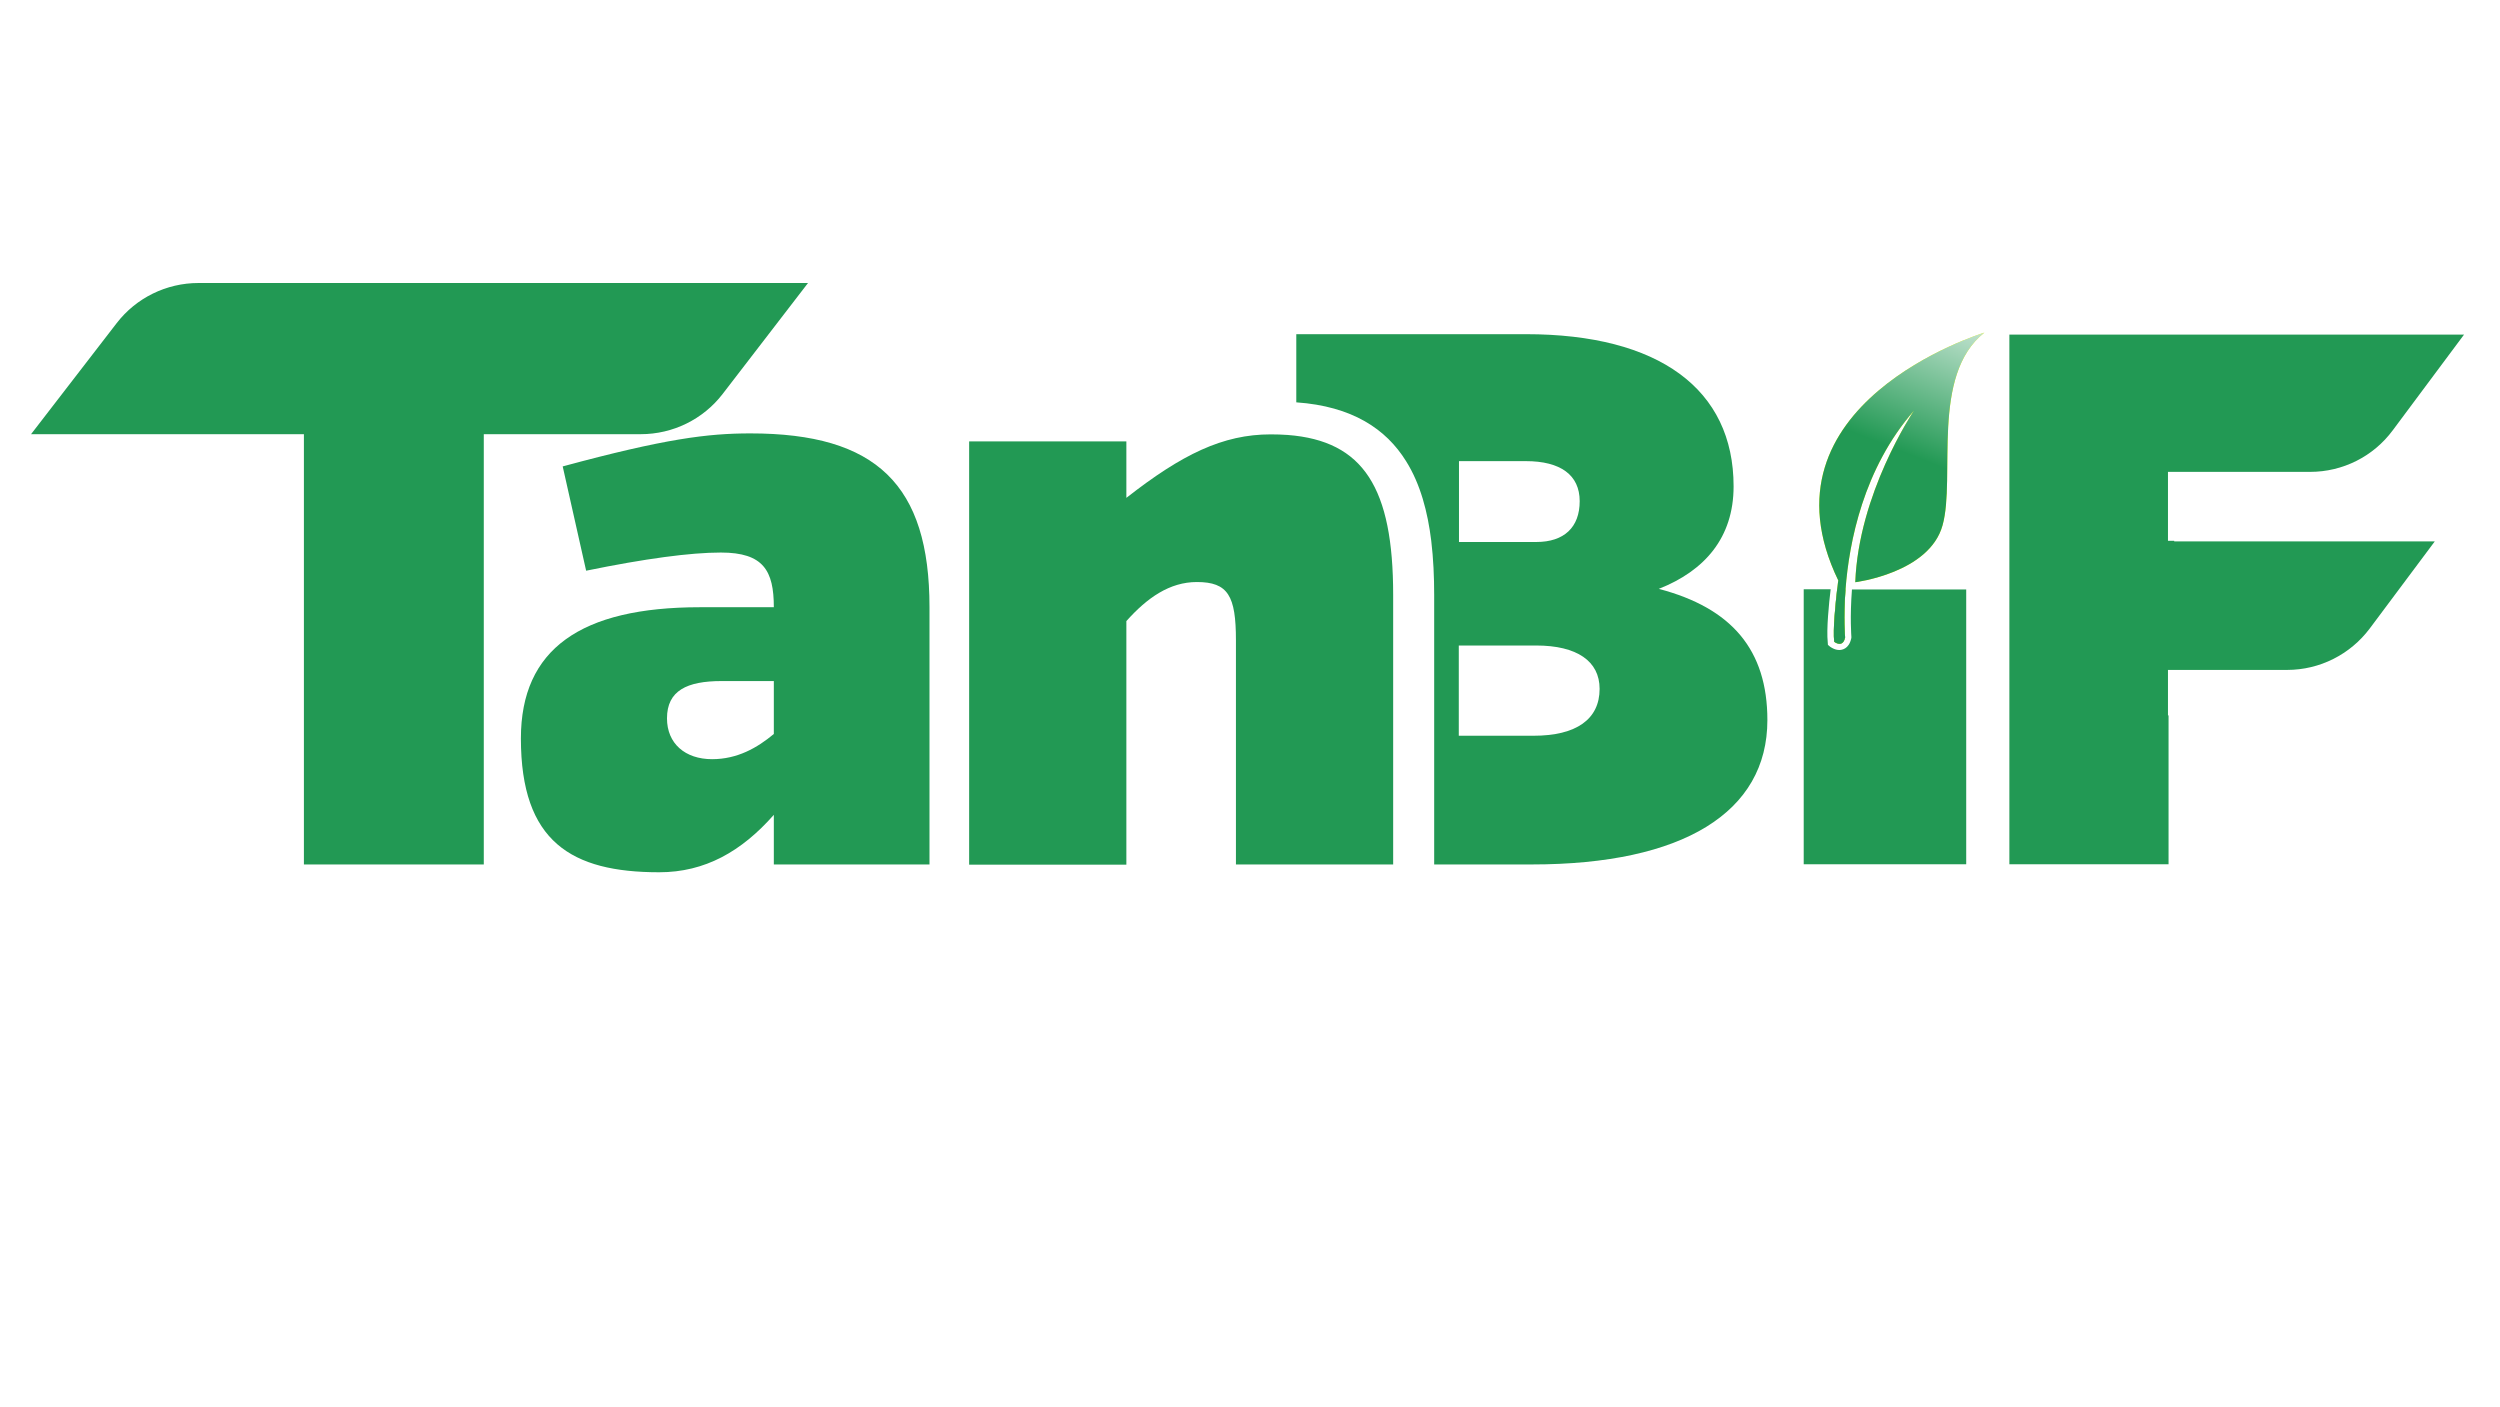
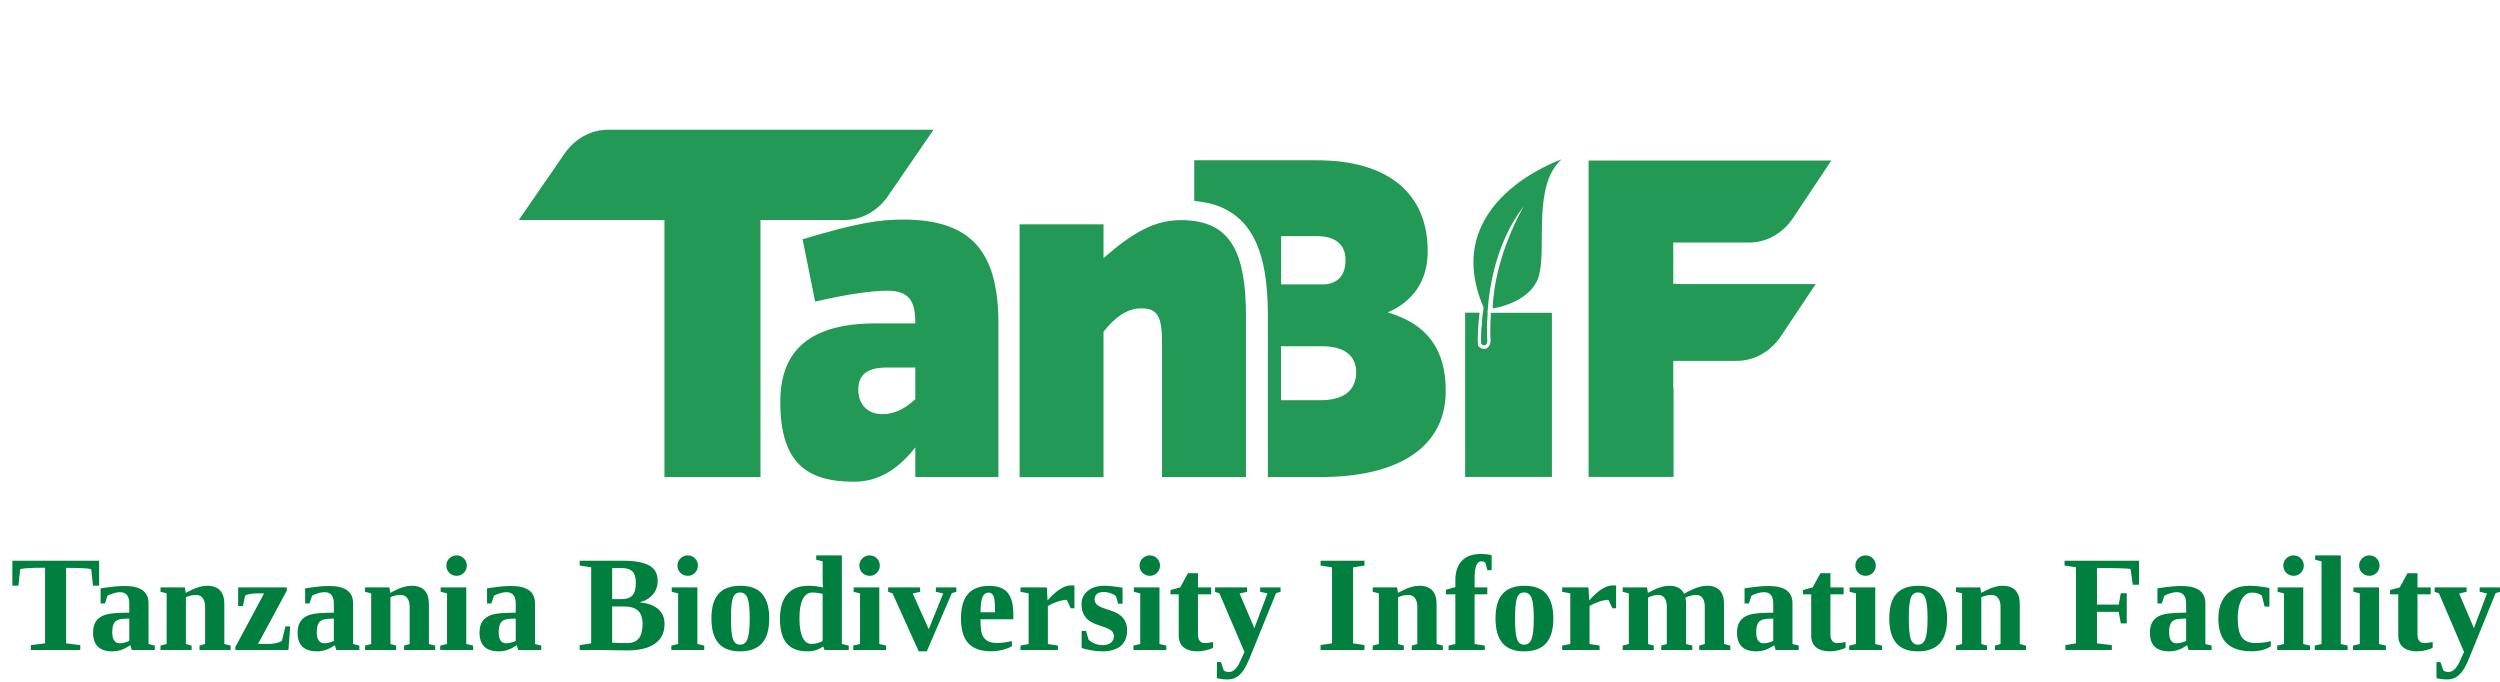
- <svg xmlns="http://www.w3.org/2000/svg" version="1.1" id="Layer_1" x="0px" y="0px" viewBox="0 0 1280 720" style="enable-background:new 0 0 1280 720;" xml:space="preserve">
-   <style type="text/css">
- 	.st0{fill:#229954;}
- 	.st1{fill:#FFFF00;}
- 	.st2{fill:url(#SVGID_1_);}
- </style>
+ <svg xmlns="http://www.w3.org/2000/svg" width="1100" height="300">
  <g>
-     <path class="st0" d="M413.7,144.9L370,201.7c-10,13-25.5,20.6-41.9,20.6h-80.4v220.3h-92.1V222.3H15.9l43.8-56.8   c10-13,25.5-20.6,41.9-20.6H413.7z" />
-     <path class="st0" d="M288.1,238.8c52.5-14.2,74.3-16.9,96.1-16.9c64.5,0,91.7,26.3,91.7,89v131.7h-79.7v-25.4   c-16.5,18.7-35.2,29.4-58.7,29.4c-44.9,0-70.8-15.6-70.8-68.5c0-45.8,30.7-67.2,91.7-67.2h37.8c0-18.7-5.3-28-27.1-28   c-15.6,0-38.7,3.1-69,9.3L288.1,238.8z M369.5,348.7c-17.8,0-28,4.9-28,19.1c0,12.9,9.3,20.9,23.1,20.9c12.9,0,23.1-5.8,31.6-12.9   v-27.1H369.5z" />
-     <path class="st0" d="M849.3,301.5c23.6-9.3,38.3-26.3,38.3-52.5c0-49.8-38.3-77.9-106.3-77.9H663.7V206c28.7,2,46,13.7,56.2,30.1   c7.4,11.8,11.1,26.1,12.9,40.8c1.1,9.2,1.5,18.6,1.5,27.7v138h50c77.4,0,120.6-26.7,120.6-73.9   C904.9,332.7,886.6,311.3,849.3,301.5z M746.9,236.1h34.3c17.8,0,27.6,7.1,27.6,20.5c0,13.4-8,20.9-22.2,20.9h-39.6V236.1z    M746.9,330.5h39.6c20.9,0,32.5,8,32.5,22.2c0,15.6-12,24-33.8,24h-38.3V330.5z" />
-     <path class="st0" d="M944.9,301.8h-4.3c-0.8,7.1-2.2,20.3-1.5,26.7c0,0,4.4,3.5,5.6-2.2C944.7,326.3,943.8,316.6,944.9,301.8z    M948.2,301.8c-1.1,14.3-0.3,24-0.3,24.2l0,0.5l-0.1,0.5c-1.2,5.4-4.9,5.8-6.1,5.8c-2.4,0-4.4-1.5-4.7-1.7l-1.1-0.9l-0.1-1.4   c-0.7-6.6,0.6-19.8,1.5-27.1h-13.8v140.8h83.2V301.8H948.2z" />
-     <path class="st0" d="M659.3,222.7c-2.8-0.2-5.7-0.3-8.7-0.3c0,0,0,0,0,0c-24.5,0-45.4,10.2-73.9,32.5v-28.9h-80.5v216.7h80.5V318   c10.7-12,22.2-20,36.1-20c16,0,20,7.1,20,29.8v114.8h80.5v-138C713.3,249.9,698.2,225.7,659.3,222.7z" />
-     <path class="st1" d="M1016,170.3c-27.7,21.9-14.6,74.1-21.4,98.6c-6.7,24.5-44.7,29.2-44.7,29.2c1.7-45.3,29.2-86.5,30-87.8   c-25.8,29.6-33.2,67.3-35,91.6c-1.1,14.7-0.2,24.5-0.2,24.5c-1.2,5.7-5.6,2.2-5.6,2.2c-0.7-6.4,0.7-19.6,1.5-26.7   c0.3-2.8,0.6-4.7,0.6-4.7C897.6,207,1014.4,170.8,1016,170.3z" />
-     <linearGradient id="SVGID_1_" gradientUnits="userSpaceOnUse" x1="960.751" y1="263.327" x2="1010.47" y2="137.342">
-       <stop offset="0.256" style="stop-color:#229954" />
-       <stop offset="1" style="stop-color:#FFFFFF" />
+     <rect fill="none" id="canvas_background" height="302" width="1102" y="-1" x="-1" />
+     <g display="none" overflow="visible" y="0" x="0" height="100%" width="100%" id="canvasGrid">
+       <rect fill="url(#gridpattern)" stroke-width="0" y="0" x="0" height="100%" width="100%" />
+     </g>
+   </g>
+   <g>
+     <style transform="matrix(0.01085069,0,0,0.01085069,0,0) " type="text/css">.st0{fill:#229954;}
+ 	.st1{font-family:'Gentona-Bold';}
+ 	.st2{font-size:60px;}
+ 	.st3{letter-spacing:7.1;}
+ 	.st4{letter-spacing:8;}
+ 	.st5{fill:#229954;}
+ 	.st6{fill:url(#SVGID_1_);}</style>
+     <linearGradient stroke="null" transform="translate(-7.275957614183426e-12,1.947916) translate(10.8982,-11.68749) translate(-2.179639,0) translate(-21.79639,-44.80206) translate(396.6943,-56.48955) translate(-7.275957614183426e-12,1.947916) translate(2.179639,107.1354) translate(-1457.13,36.58267) translate(26089.576,0) translate(0,18109.828) " y2="137.342" x2="1010.47" y1="263.327" x1="960.751" gradientUnits="userSpaceOnUse" id="svg_5">
+       <stop stroke="null" stop-color="#229954" offset="0.256" />
+       <stop stroke="null" stop-color="#FFFFFF" offset="1" />
    </linearGradient>
-     <path class="st2" d="M1016,170.3c-27.7,21.9-14.6,74.1-21.4,98.6c-6.7,24.5-44.7,29.2-44.7,29.2c1.7-45.3,29.2-86.5,30-87.8   c-25.8,29.6-33.2,67.3-35,91.6c-1.1,14.7-0.2,24.5-0.2,24.5c-1.2,5.7-5.6,2.2-5.6,2.2c-0.7-6.4,0.7-19.6,1.5-26.7   c0.3-2.8,0.6-4.7,0.6-4.7C897.6,207,1014.4,170.8,1016,170.3z" />
-     <path class="st0" d="M1113.2,276.9h-3.2v-35.3h72.8c16.7,0,32.4-7.9,42.3-21.3l36.5-49h-232.8v271.2h81.5v-76.2h-0.3V343h61   c16.7,0,32.3-7.9,42.3-21.2l33.3-44.6h-133.4V276.9z" />
+     <path stroke="null" id="svg_21" d="m649.1,41.116c-12.709,11.243 -6.698,38.041 -9.818,50.618c-3.074,12.578 -20.508,14.99 -20.508,14.99c0.78,-23.256 13.397,-44.406 13.764,-45.074c-11.837,15.196 -15.232,34.55 -16.058,47.025c-0.505,7.547 -0.092,12.578 -0.092,12.578c-0.551,2.926 -2.569,1.129 -2.569,1.129c-0.321,-3.286 0.321,-10.062 0.688,-13.707c0.138,-1.437 0.275,-2.413 0.275,-2.413c-20.003,-46.306 33.584,-64.89 34.318,-65.147z" class="st6" />
+     <text font-weight="bold" stroke="#000" xml:space="preserve" text-anchor="start" font-family="'Times New Roman', Times, serif" font-size="60" id="svg_24" y="286" x="4.5" stroke-width="0" fill="#007f3f">Tanzania Biodiversity Information Facility</text>
+     <g id="svg_25">
+       <path stroke="null" id="svg_15" d="m410.77,57.076l-20.049,29.159c-4.588,6.674 -11.699,10.575 -19.223,10.575l-36.887,0l0,113.095l-42.255,0l0,-113.095l-64.093,0l20.095,-29.159c4.588,-6.674 11.699,-10.575 19.223,-10.575l143.189,0z" class="st0" />
+       <path stroke="null" id="svg_16" d="m353.146,105.282c24.087,-7.29 34.088,-8.676 44.09,-8.676c29.592,0 42.071,13.502 42.071,45.69l0,67.611l-36.566,0l0,-13.04c-7.57,9.6 -16.149,15.093 -26.931,15.093c-20.6,0 -32.482,-8.009 -32.482,-35.166c0,-23.512 14.085,-34.498 42.071,-34.498l17.342,0c0,-9.6 -2.432,-14.374 -12.433,-14.374c-7.157,0 -17.755,1.591 -31.657,4.774l-5.505,-27.414zm37.346,56.419c-8.166,0 -12.846,2.516 -12.846,9.805c0,6.622 4.267,10.729 10.598,10.729c5.918,0 10.598,-2.978 14.498,-6.622l0,-13.912l-12.25,0z" class="st0" />
+       <path stroke="null" id="svg_17" d="m610.619,137.47c10.827,-4.774 17.572,-13.502 17.572,-26.952c0,-25.566 -17.572,-39.991 -48.77,-39.991l-53.954,0l0,17.917c13.167,1.027 21.104,7.033 25.784,15.452c3.395,6.058 5.093,13.399 5.918,20.945c0.505,4.723 0.688,9.549 0.688,14.22l0,70.845l22.94,0c35.51,0 55.33,-13.707 55.33,-37.938c0,-18.481 -8.396,-29.467 -25.509,-34.498zm-46.98,-33.574l15.737,0c8.166,0 12.663,3.645 12.663,10.524c0,6.879 -3.67,10.729 -10.185,10.729l-18.168,0l0,-21.253l-0.046,0zm0,48.462l18.168,0c9.589,0 14.911,4.107 14.911,11.397c0,8.009 -5.505,12.321 -15.507,12.321l-17.572,0l0,-23.718z" class="st0" />
+       <path stroke="null" id="svg_18" d="m654.48,137.624l-1.973,0c-0.367,3.645 -1.009,10.421 -0.688,13.707c0,0 2.019,1.797 2.569,-1.129c0,0 -0.413,-4.98 0.092,-12.578zm1.514,0c-0.505,7.341 -0.138,12.321 -0.138,12.424l0,0.257l-0.046,0.257c-0.551,2.772 -2.248,2.978 -2.799,2.978c-1.101,0 -2.019,-0.77 -2.156,-0.873l-0.505,-0.462l-0.046,-0.719c-0.321,-3.388 0.275,-10.165 0.688,-13.912l-6.331,0l0,72.282l38.171,0l0,-72.231l-26.839,0z" class="st0" />
+       <path stroke="null" id="svg_19" d="m523.449,97.016c-1.285,-0.103 -2.615,-0.154 -3.991,-0.154c0,0 0,0 0,0c-11.24,0 -20.829,5.236 -33.905,16.685l0,-14.836l-36.933,0l0,111.247l36.933,0l0,-64.017c4.909,-6.16 10.185,-10.267 16.562,-10.267c7.341,0 9.176,3.645 9.176,15.298l0,58.935l36.933,0l0,-70.845c0,-28.081 -6.928,-40.505 -24.775,-42.045z" class="st0" />
+       <path stroke="null" id="svg_20" d="m687.1,70.116c-12.709,11.243 -6.698,38.041 -9.818,50.618c-3.074,12.578 -20.508,14.99 -20.508,14.99c0.78,-23.256 13.397,-44.406 13.764,-45.074c-11.837,15.196 -15.232,34.55 -16.058,47.025c-0.505,7.547 -0.092,12.578 -0.092,12.578c-0.551,2.926 -2.569,1.129 -2.569,1.129c-0.321,-3.286 0.321,-10.062 0.688,-13.707c0.138,-1.437 0.275,-2.413 0.275,-2.413c-20.003,-46.306 33.584,-64.89 34.318,-65.147z" class="st5" />
+       <path stroke="null" id="svg_22" d="m737.695,124.841l-1.468,0l0,-18.122l33.4,0c7.662,0 14.865,-4.056 19.407,-10.935l16.746,-25.155l-106.807,0l0,139.226l37.392,0l0,-39.119l-0.138,0l0,-11.962l27.986,0c7.662,0 14.819,-4.056 19.407,-10.883l15.278,-22.896l-61.203,0l0,-0.154z" class="st0" />
+     </g>
  </g>
</svg>
